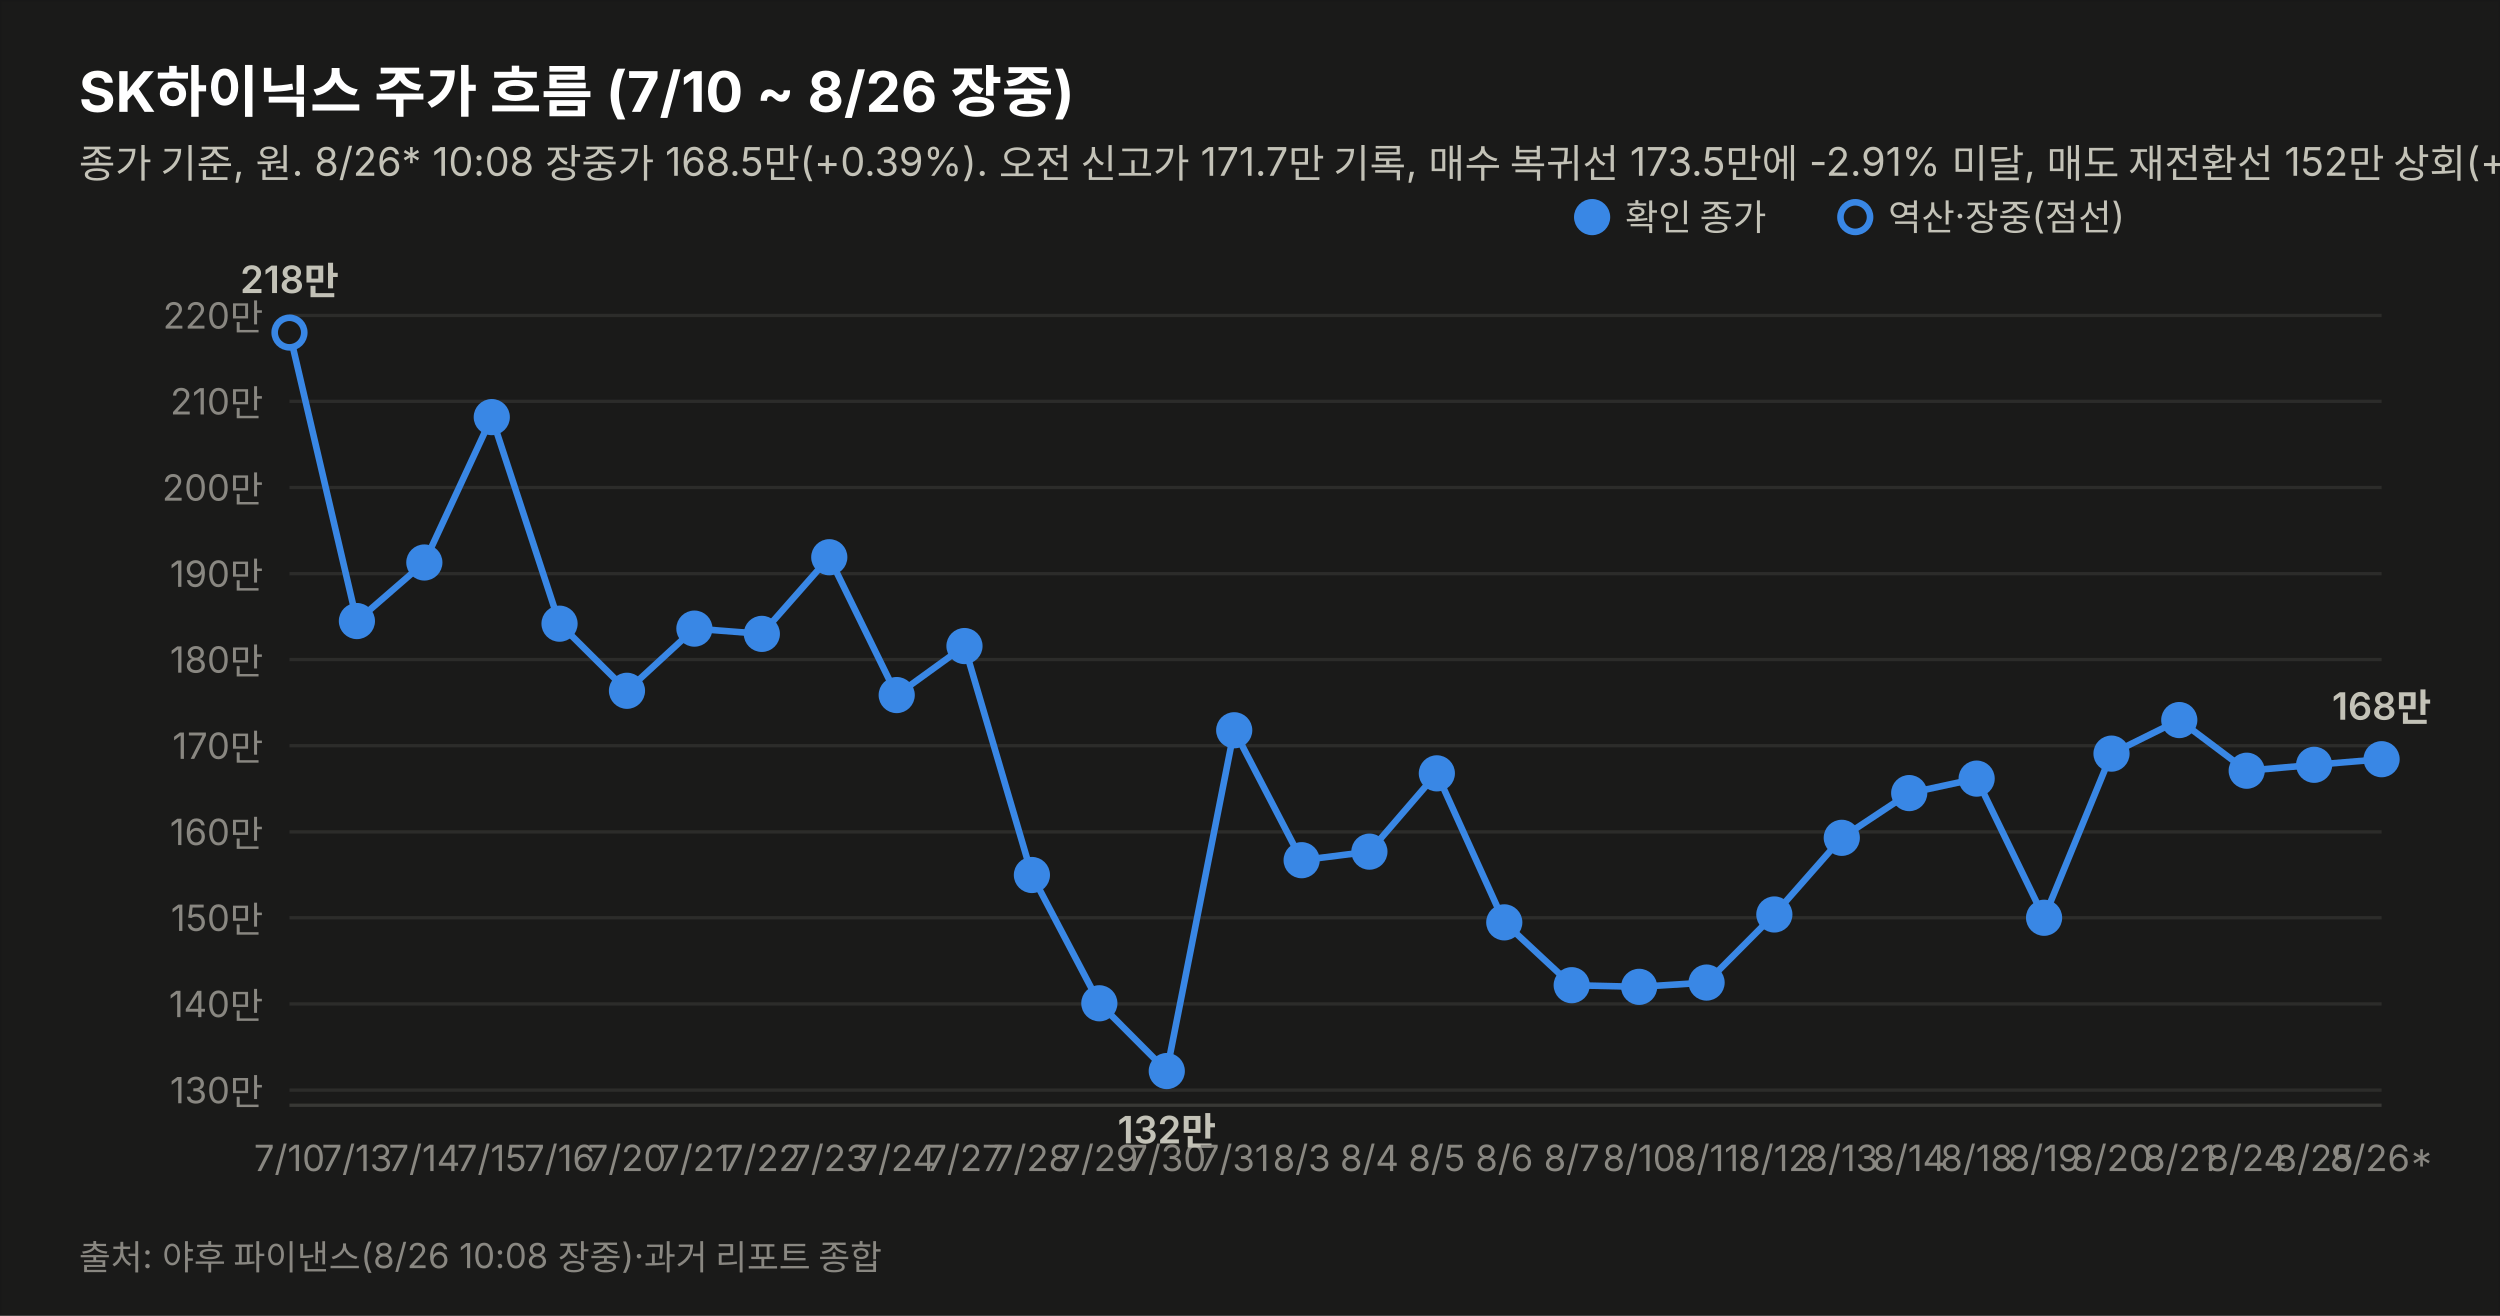
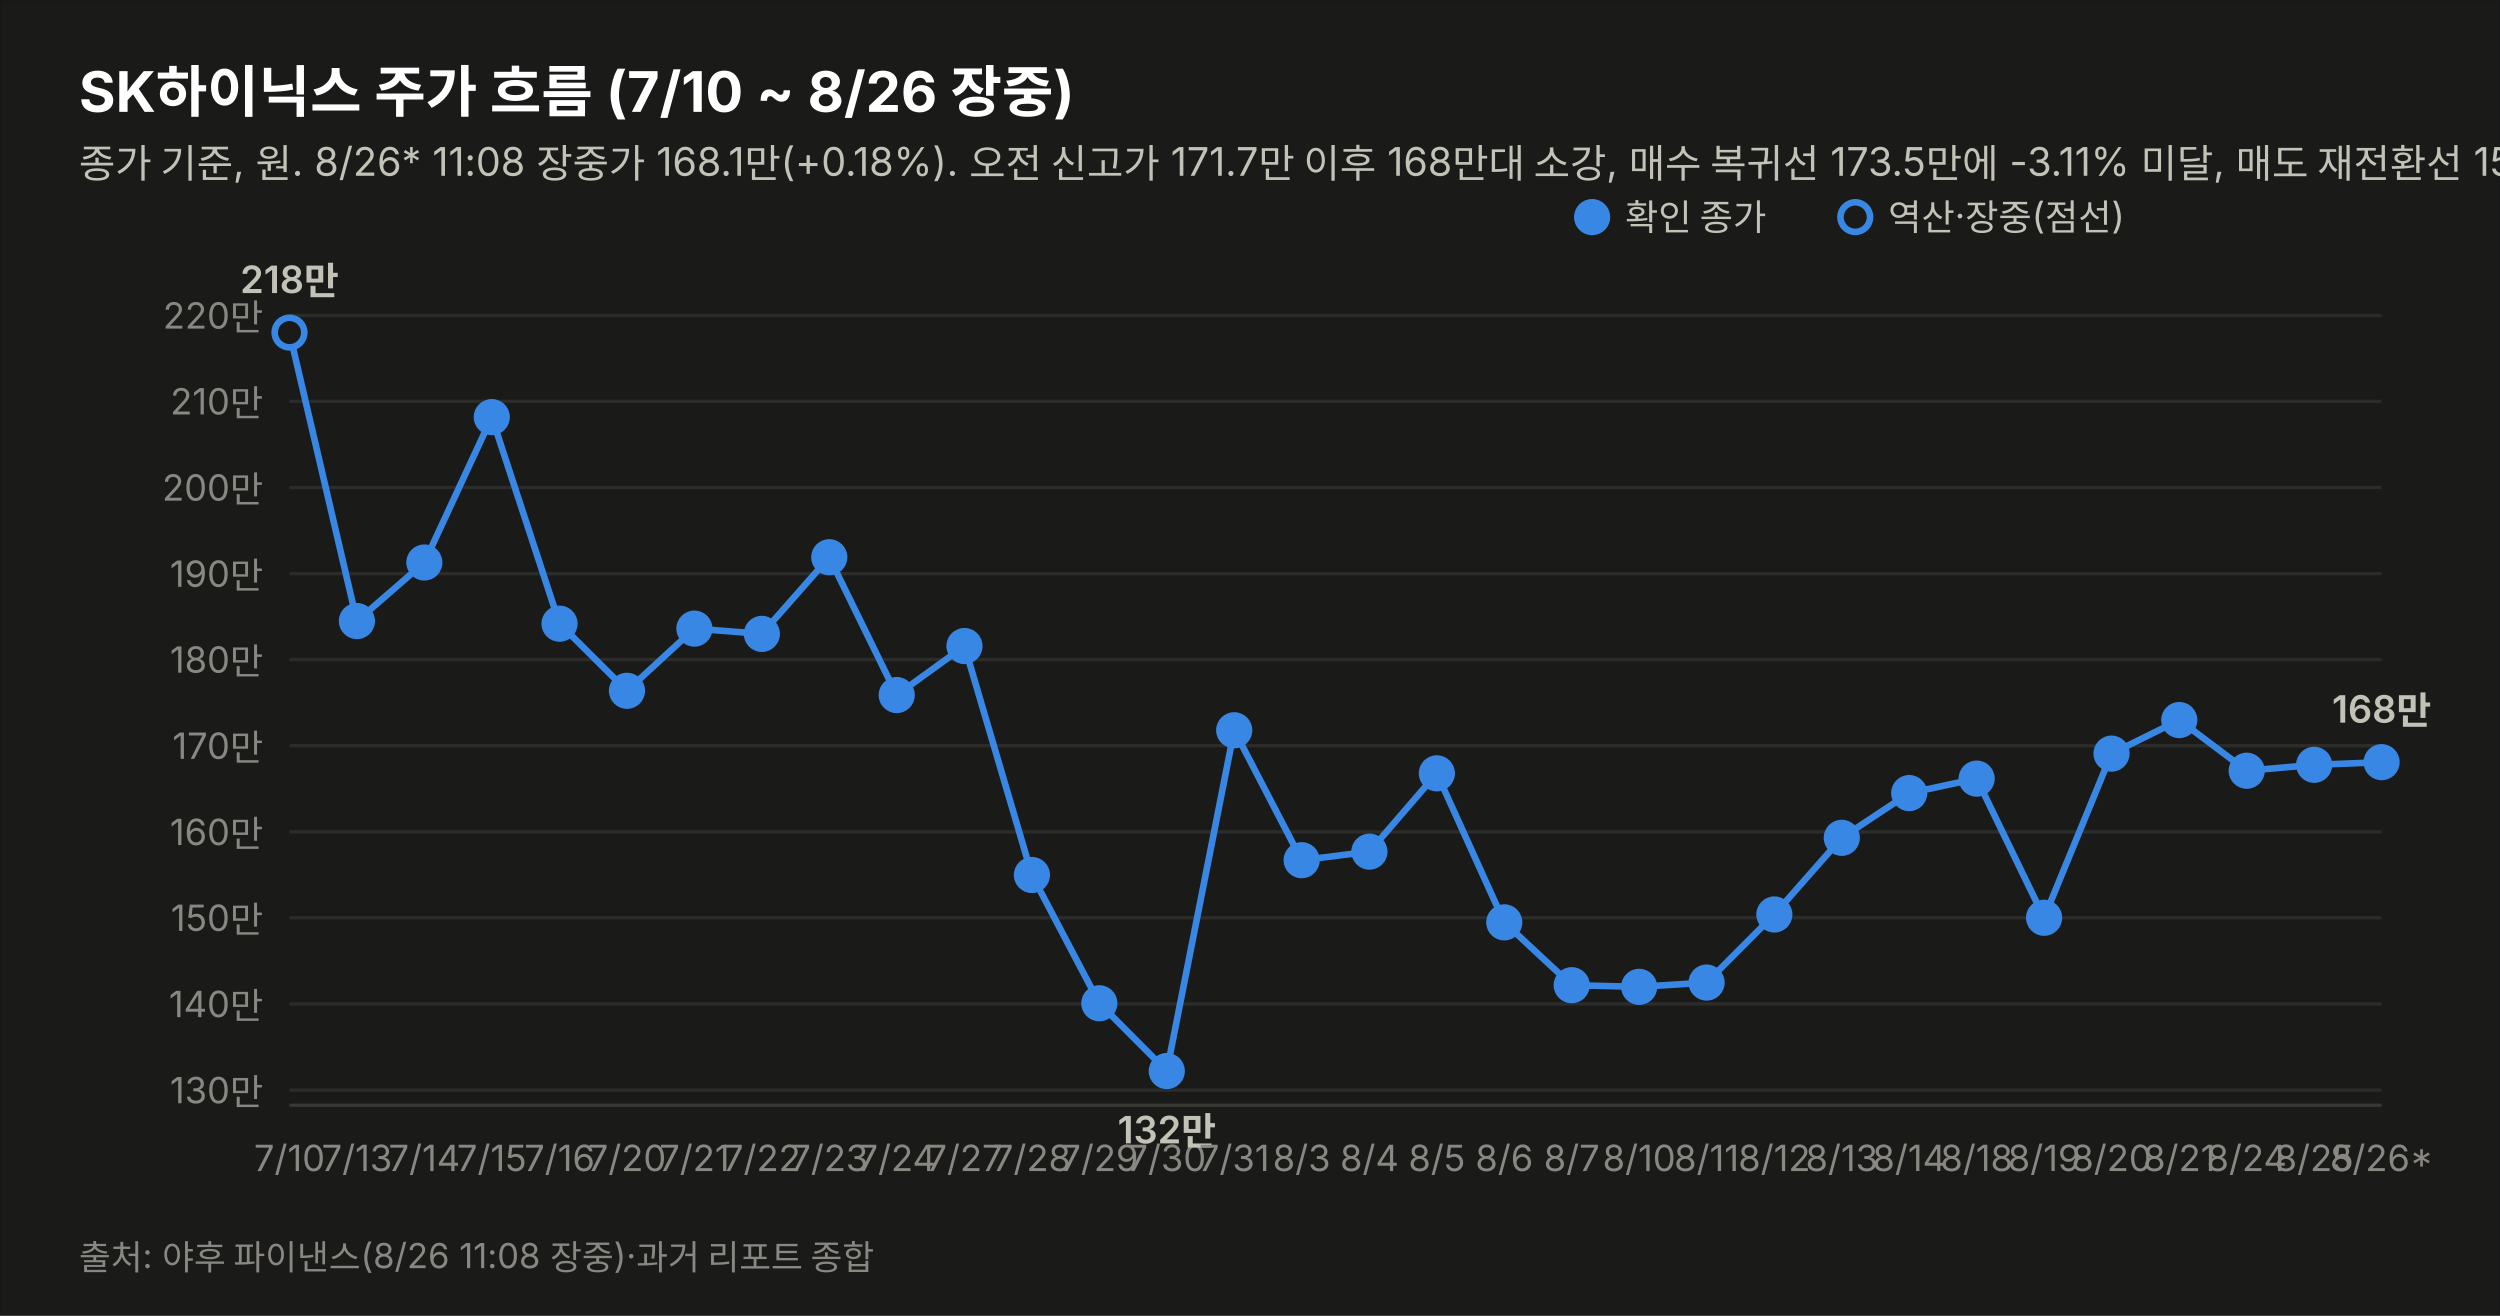
<svg xmlns="http://www.w3.org/2000/svg" width="760" height="400" viewBox="0 0 760 400" font-family="system-ui,-apple-system,&quot;Segoe UI&quot;,&quot;Malgun Gothic&quot;,&quot;Apple SD Gothic Neo&quot;,sans-serif">
  <rect width="760" height="400" fill="#1a1a19" stroke="rgba(11,11,11,0.10)" />
  <text x="24" y="34" font-size="17" font-weight="700" fill="#ffffff">SK하이닉스 주가 흐름 (7/10 ~ 8/26 장중)</text>
-   <text x="24" y="54" font-size="12" fill="#c3c2b7">종가 기준, 원. 8/26* 10:08 장중가 168.5만(+0.39%). 오전 신고가 171.7만 기록, 매수 복귀선 173.5만에 -2.91% 미달, 매도 재전환선 152만 상회(+10.82%) — 중립 유지. 7/17·8/15~17·8/22~23(주말) 휴장.</text>
+   <text x="24" y="54" font-size="12" fill="#c3c2b7">종가 기준, 원. 8/26* 11:08 장중가 168.1만(+0.18%). 오전 신고가 171.7만 이후 168만대 소강, 매수 복귀선 173.5만에 -3.11% 미달, 매도 재전환선 152만 상회(+10.59%) — 중립 유지. 7/17·8/15~17·8/22~23(주말) 휴장.</text>
  <line x1="88" y1="331.4" x2="724" y2="331.4" stroke="#2c2c2a" stroke-width="1" />
  <text x="80" y="335.4" font-size="11" fill="#898781" text-anchor="end" style="font-variant-numeric:tabular-nums">130만</text>
  <line x1="88" y1="305.2" x2="724" y2="305.2" stroke="#2c2c2a" stroke-width="1" />
  <text x="80" y="309.2" font-size="11" fill="#898781" text-anchor="end" style="font-variant-numeric:tabular-nums">140만</text>
  <line x1="88" y1="279.0" x2="724" y2="279.0" stroke="#2c2c2a" stroke-width="1" />
  <text x="80" y="283.0" font-size="11" fill="#898781" text-anchor="end" style="font-variant-numeric:tabular-nums">150만</text>
  <line x1="88" y1="252.9" x2="724" y2="252.9" stroke="#2c2c2a" stroke-width="1" />
  <text x="80" y="256.9" font-size="11" fill="#898781" text-anchor="end" style="font-variant-numeric:tabular-nums">160만</text>
  <line x1="88" y1="226.7" x2="724" y2="226.7" stroke="#2c2c2a" stroke-width="1" />
  <text x="80" y="230.7" font-size="11" fill="#898781" text-anchor="end" style="font-variant-numeric:tabular-nums">170만</text>
  <line x1="88" y1="200.5" x2="724" y2="200.5" stroke="#2c2c2a" stroke-width="1" />
  <text x="80" y="204.5" font-size="11" fill="#898781" text-anchor="end" style="font-variant-numeric:tabular-nums">180만</text>
  <line x1="88" y1="174.4" x2="724" y2="174.4" stroke="#2c2c2a" stroke-width="1" />
  <text x="80" y="178.4" font-size="11" fill="#898781" text-anchor="end" style="font-variant-numeric:tabular-nums">190만</text>
  <line x1="88" y1="148.2" x2="724" y2="148.2" stroke="#2c2c2a" stroke-width="1" />
  <text x="80" y="152.2" font-size="11" fill="#898781" text-anchor="end" style="font-variant-numeric:tabular-nums">200만</text>
  <line x1="88" y1="122.0" x2="724" y2="122.0" stroke="#2c2c2a" stroke-width="1" />
  <text x="80" y="126.0" font-size="11" fill="#898781" text-anchor="end" style="font-variant-numeric:tabular-nums">210만</text>
  <line x1="88" y1="95.9" x2="724" y2="95.9" stroke="#2c2c2a" stroke-width="1" />
  <text x="80" y="99.9" font-size="11" fill="#898781" text-anchor="end" style="font-variant-numeric:tabular-nums">220만</text>
  <line x1="88" y1="336" x2="724" y2="336" stroke="#383835" stroke-width="1" />
-   <path d="M88.0,101.1 L108.5,188.8 L129.0,171.0 L149.5,126.8 L170.1,189.6 L190.6,210.0 L211.1,191.1 L231.6,192.7 L252.1,169.4 L272.6,211.3 L293.2,196.4 L313.7,266.0 L334.2,305.0 L354.7,325.6 L375.2,222.0 L395.7,261.5 L416.3,258.9 L436.8,235.1 L457.3,280.4 L477.8,299.5 L498.3,300.0 L518.8,298.7 L539.4,278.0 L559.9,254.7 L580.4,241.1 L600.9,236.7 L621.4,279.0 L641.9,229.1 L662.5,218.9 L683.0,234.3 L703.5,232.5 L724.0,230.8" fill="none" stroke="#3987e5" stroke-width="2" />
+   <path d="M88.0,101.1 L108.5,188.8 L129.0,171.0 L149.5,126.8 L170.1,189.6 L190.6,210.0 L211.1,191.1 L231.6,192.7 L252.1,169.4 L272.6,211.3 L293.2,196.4 L313.7,266.0 L334.2,305.0 L354.7,325.6 L375.2,222.0 L395.7,261.5 L416.3,258.9 L436.8,235.1 L457.3,280.4 L477.8,299.5 L498.3,300.0 L518.8,298.7 L539.4,278.0 L559.9,254.7 L580.4,241.1 L600.9,236.7 L621.4,279.0 L641.9,229.1 L662.5,218.9 L683.0,234.3 L703.5,232.5 L724.0,231.7" fill="none" stroke="#3987e5" stroke-width="2" />
  <circle cx="88.0" cy="101.1" r="4.5" fill="#1a1a19" stroke="#3987e5" stroke-width="2" />
  <text x="88.0" y="356" font-size="11" fill="#898781" text-anchor="middle">7/10</text>
  <text x="88.0" y="89.1" font-size="11.5" font-weight="600" fill="#c3c2b7" text-anchor="middle" style="font-variant-numeric:tabular-nums">218만</text>
  <circle cx="108.5" cy="188.8" r="4.5" fill="#3987e5" stroke="#3987e5" stroke-width="2" />
  <text x="108.5" y="356" font-size="11" fill="#898781" text-anchor="middle">7/13</text>
  <circle cx="129.0" cy="171.0" r="4.5" fill="#3987e5" stroke="#3987e5" stroke-width="2" />
  <text x="129.0" y="356" font-size="11" fill="#898781" text-anchor="middle">7/14</text>
  <circle cx="149.5" cy="126.8" r="4.5" fill="#3987e5" stroke="#3987e5" stroke-width="2" />
  <text x="149.5" y="356" font-size="11" fill="#898781" text-anchor="middle">7/15</text>
  <circle cx="170.1" cy="189.6" r="4.5" fill="#3987e5" stroke="#3987e5" stroke-width="2" />
  <text x="170.1" y="356" font-size="11" fill="#898781" text-anchor="middle">7/16</text>
  <circle cx="190.6" cy="210.0" r="4.5" fill="#3987e5" stroke="#3987e5" stroke-width="2" />
  <text x="190.6" y="356" font-size="11" fill="#898781" text-anchor="middle">7/20</text>
  <circle cx="211.1" cy="191.1" r="4.5" fill="#3987e5" stroke="#3987e5" stroke-width="2" />
  <text x="211.1" y="356" font-size="11" fill="#898781" text-anchor="middle">7/21</text>
  <circle cx="231.6" cy="192.7" r="4.5" fill="#3987e5" stroke="#3987e5" stroke-width="2" />
  <text x="231.6" y="356" font-size="11" fill="#898781" text-anchor="middle">7/22</text>
  <circle cx="252.1" cy="169.4" r="4.5" fill="#3987e5" stroke="#3987e5" stroke-width="2" />
  <text x="252.1" y="356" font-size="11" fill="#898781" text-anchor="middle">7/23</text>
  <circle cx="272.6" cy="211.3" r="4.5" fill="#3987e5" stroke="#3987e5" stroke-width="2" />
  <text x="272.6" y="356" font-size="11" fill="#898781" text-anchor="middle">7/24</text>
  <circle cx="293.2" cy="196.4" r="4.5" fill="#3987e5" stroke="#3987e5" stroke-width="2" />
  <text x="293.2" y="356" font-size="11" fill="#898781" text-anchor="middle">7/27</text>
  <circle cx="313.7" cy="266.0" r="4.5" fill="#3987e5" stroke="#3987e5" stroke-width="2" />
  <text x="313.7" y="356" font-size="11" fill="#898781" text-anchor="middle">7/28</text>
  <circle cx="334.2" cy="305.0" r="4.5" fill="#3987e5" stroke="#3987e5" stroke-width="2" />
  <text x="334.2" y="356" font-size="11" fill="#898781" text-anchor="middle">7/29</text>
  <circle cx="354.7" cy="325.6" r="4.5" fill="#3987e5" stroke="#3987e5" stroke-width="2" />
  <text x="354.7" y="356" font-size="11" fill="#898781" text-anchor="middle">7/30</text>
  <text x="354.7" y="347.6" font-size="11.5" font-weight="600" fill="#c3c2b7" text-anchor="middle" style="font-variant-numeric:tabular-nums">132만</text>
  <circle cx="375.2" cy="222.0" r="4.5" fill="#3987e5" stroke="#3987e5" stroke-width="2" />
  <text x="375.2" y="356" font-size="11" fill="#898781" text-anchor="middle">7/31</text>
  <circle cx="395.7" cy="261.5" r="4.5" fill="#3987e5" stroke="#3987e5" stroke-width="2" />
  <text x="395.7" y="356" font-size="11" fill="#898781" text-anchor="middle">8/3</text>
  <circle cx="416.3" cy="258.9" r="4.5" fill="#3987e5" stroke="#3987e5" stroke-width="2" />
  <text x="416.3" y="356" font-size="11" fill="#898781" text-anchor="middle">8/4</text>
  <circle cx="436.8" cy="235.1" r="4.5" fill="#3987e5" stroke="#3987e5" stroke-width="2" />
  <text x="436.8" y="356" font-size="11" fill="#898781" text-anchor="middle">8/5</text>
  <circle cx="457.3" cy="280.4" r="4.5" fill="#3987e5" stroke="#3987e5" stroke-width="2" />
  <text x="457.3" y="356" font-size="11" fill="#898781" text-anchor="middle">8/6</text>
  <circle cx="477.8" cy="299.5" r="4.5" fill="#3987e5" stroke="#3987e5" stroke-width="2" />
  <text x="477.8" y="356" font-size="11" fill="#898781" text-anchor="middle">8/7</text>
  <circle cx="498.3" cy="300.0" r="4.5" fill="#3987e5" stroke="#3987e5" stroke-width="2" />
  <text x="498.3" y="356" font-size="11" fill="#898781" text-anchor="middle">8/10</text>
  <circle cx="518.8" cy="298.7" r="4.5" fill="#3987e5" stroke="#3987e5" stroke-width="2" />
  <text x="518.8" y="356" font-size="11" fill="#898781" text-anchor="middle">8/11</text>
  <circle cx="539.4" cy="278.0" r="4.5" fill="#3987e5" stroke="#3987e5" stroke-width="2" />
  <text x="539.4" y="356" font-size="11" fill="#898781" text-anchor="middle">8/12</text>
  <circle cx="559.9" cy="254.7" r="4.5" fill="#3987e5" stroke="#3987e5" stroke-width="2" />
  <text x="559.9" y="356" font-size="11" fill="#898781" text-anchor="middle">8/13</text>
  <circle cx="580.4" cy="241.1" r="4.5" fill="#3987e5" stroke="#3987e5" stroke-width="2" />
  <text x="580.4" y="356" font-size="11" fill="#898781" text-anchor="middle">8/14</text>
  <circle cx="600.9" cy="236.7" r="4.5" fill="#3987e5" stroke="#3987e5" stroke-width="2" />
  <text x="600.9" y="356" font-size="11" fill="#898781" text-anchor="middle">8/18</text>
  <circle cx="621.4" cy="279.0" r="4.5" fill="#3987e5" stroke="#3987e5" stroke-width="2" />
  <text x="621.4" y="356" font-size="11" fill="#898781" text-anchor="middle">8/19</text>
  <circle cx="641.9" cy="229.1" r="4.5" fill="#3987e5" stroke="#3987e5" stroke-width="2" />
  <text x="641.9" y="356" font-size="11" fill="#898781" text-anchor="middle">8/20</text>
  <circle cx="662.5" cy="218.9" r="4.5" fill="#3987e5" stroke="#3987e5" stroke-width="2" />
  <text x="662.5" y="356" font-size="11" fill="#898781" text-anchor="middle">8/21</text>
  <circle cx="683.0" cy="234.3" r="4.5" fill="#3987e5" stroke="#3987e5" stroke-width="2" />
  <text x="683.0" y="356" font-size="11" fill="#898781" text-anchor="middle">8/24</text>
  <circle cx="703.5" cy="232.5" r="4.5" fill="#3987e5" stroke="#3987e5" stroke-width="2" />
  <text x="703.5" y="356" font-size="11" fill="#898781" text-anchor="middle">8/25</text>
-   <circle cx="724.0" cy="230.8" r="4.5" fill="#3987e5" stroke="#3987e5" stroke-width="2" />
+   <circle cx="724.0" cy="231.7" r="4.5" fill="#3987e5" stroke="#3987e5" stroke-width="2" />
  <text x="724.0" y="356" font-size="11" fill="#898781" text-anchor="middle">8/26*</text>
-   <text x="724.0" y="218.8" font-size="11.5" font-weight="600" fill="#c3c2b7" text-anchor="middle" style="font-variant-numeric:tabular-nums">168만</text>
+   <text x="724.0" y="219.7" font-size="11.5" font-weight="600" fill="#c3c2b7" text-anchor="middle" style="font-variant-numeric:tabular-nums">168만</text>
  <circle cx="484" cy="66" r="4.5" fill="#3987e5" stroke="#3987e5" stroke-width="2" />
  <text x="494" y="70" font-size="11" fill="#c3c2b7">확인 종가</text>
  <circle cx="564" cy="66" r="4.5" fill="#1a1a19" stroke="#3987e5" stroke-width="2" />
  <text x="574" y="70" font-size="11" fill="#c3c2b7">역산·장중(점선)</text>
-   <text x="24" y="386" font-size="10.5" fill="#898781">출처: 야후 파이낸스(8/26 10:08 장중)·과거 리포트 종합</text>
+   <text x="24" y="386" font-size="10.5" fill="#898781">출처: 야후 파이낸스(8/26 11:08 장중)·과거 리포트 종합</text>
</svg>
